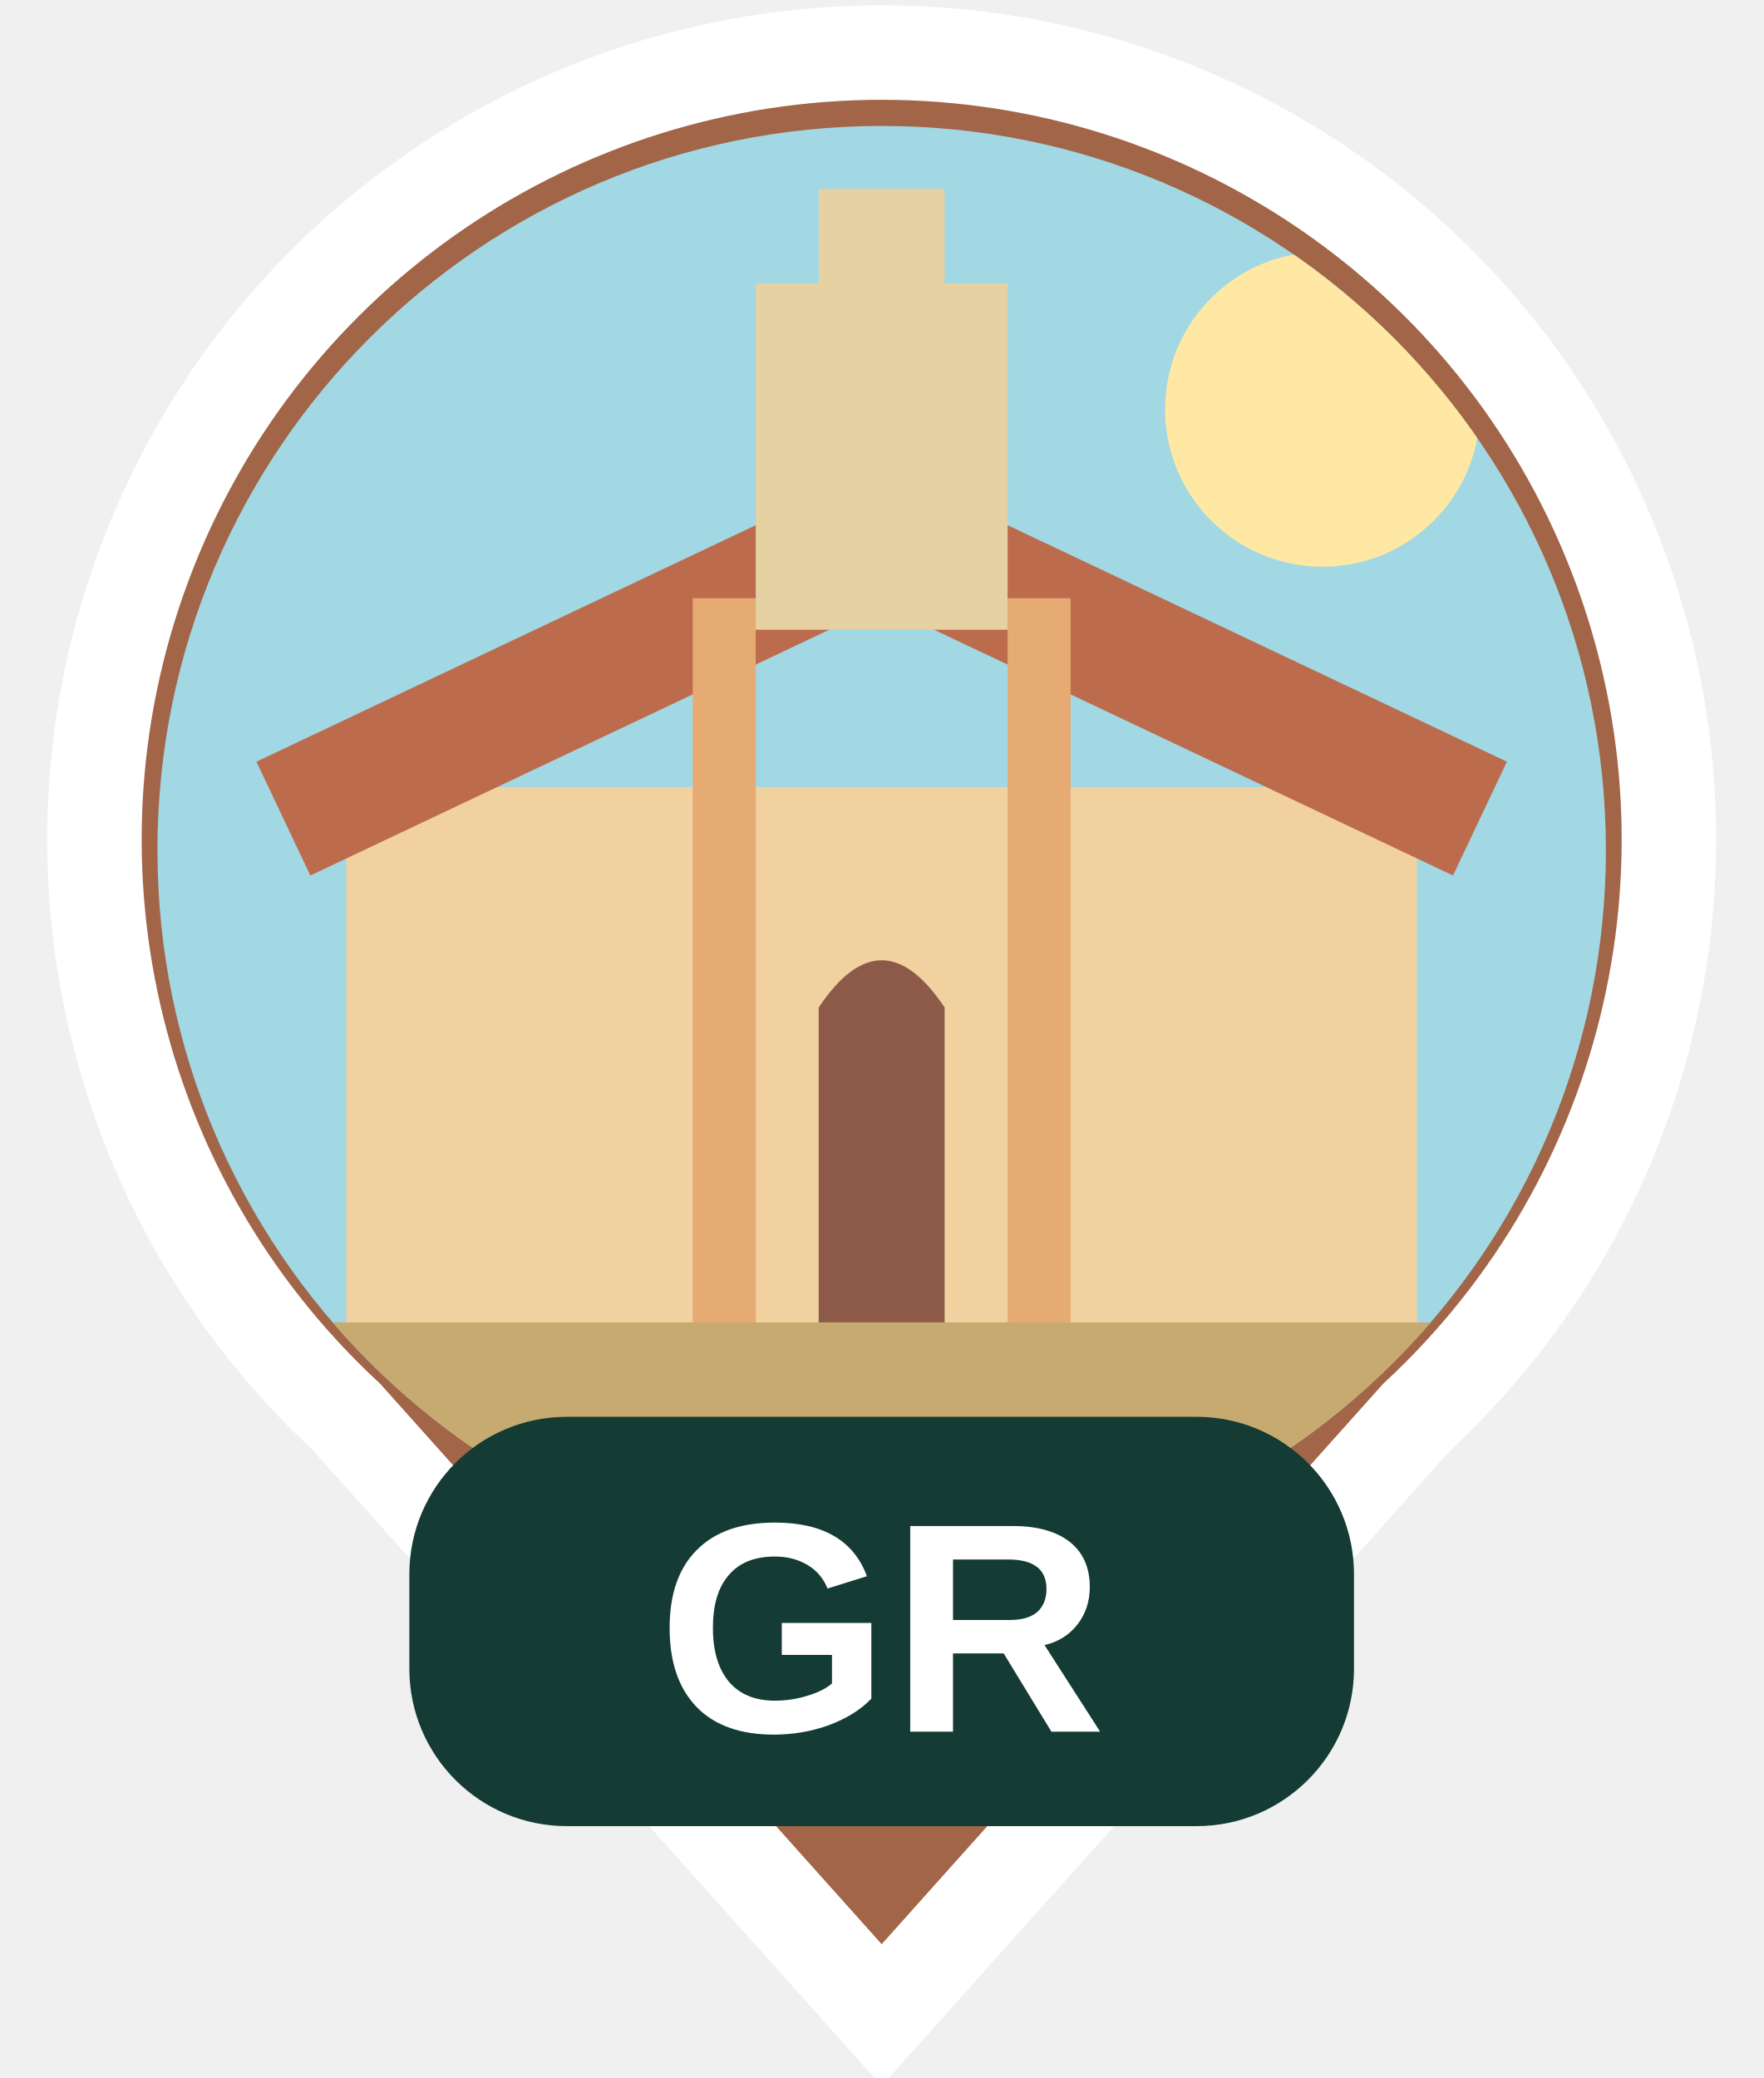
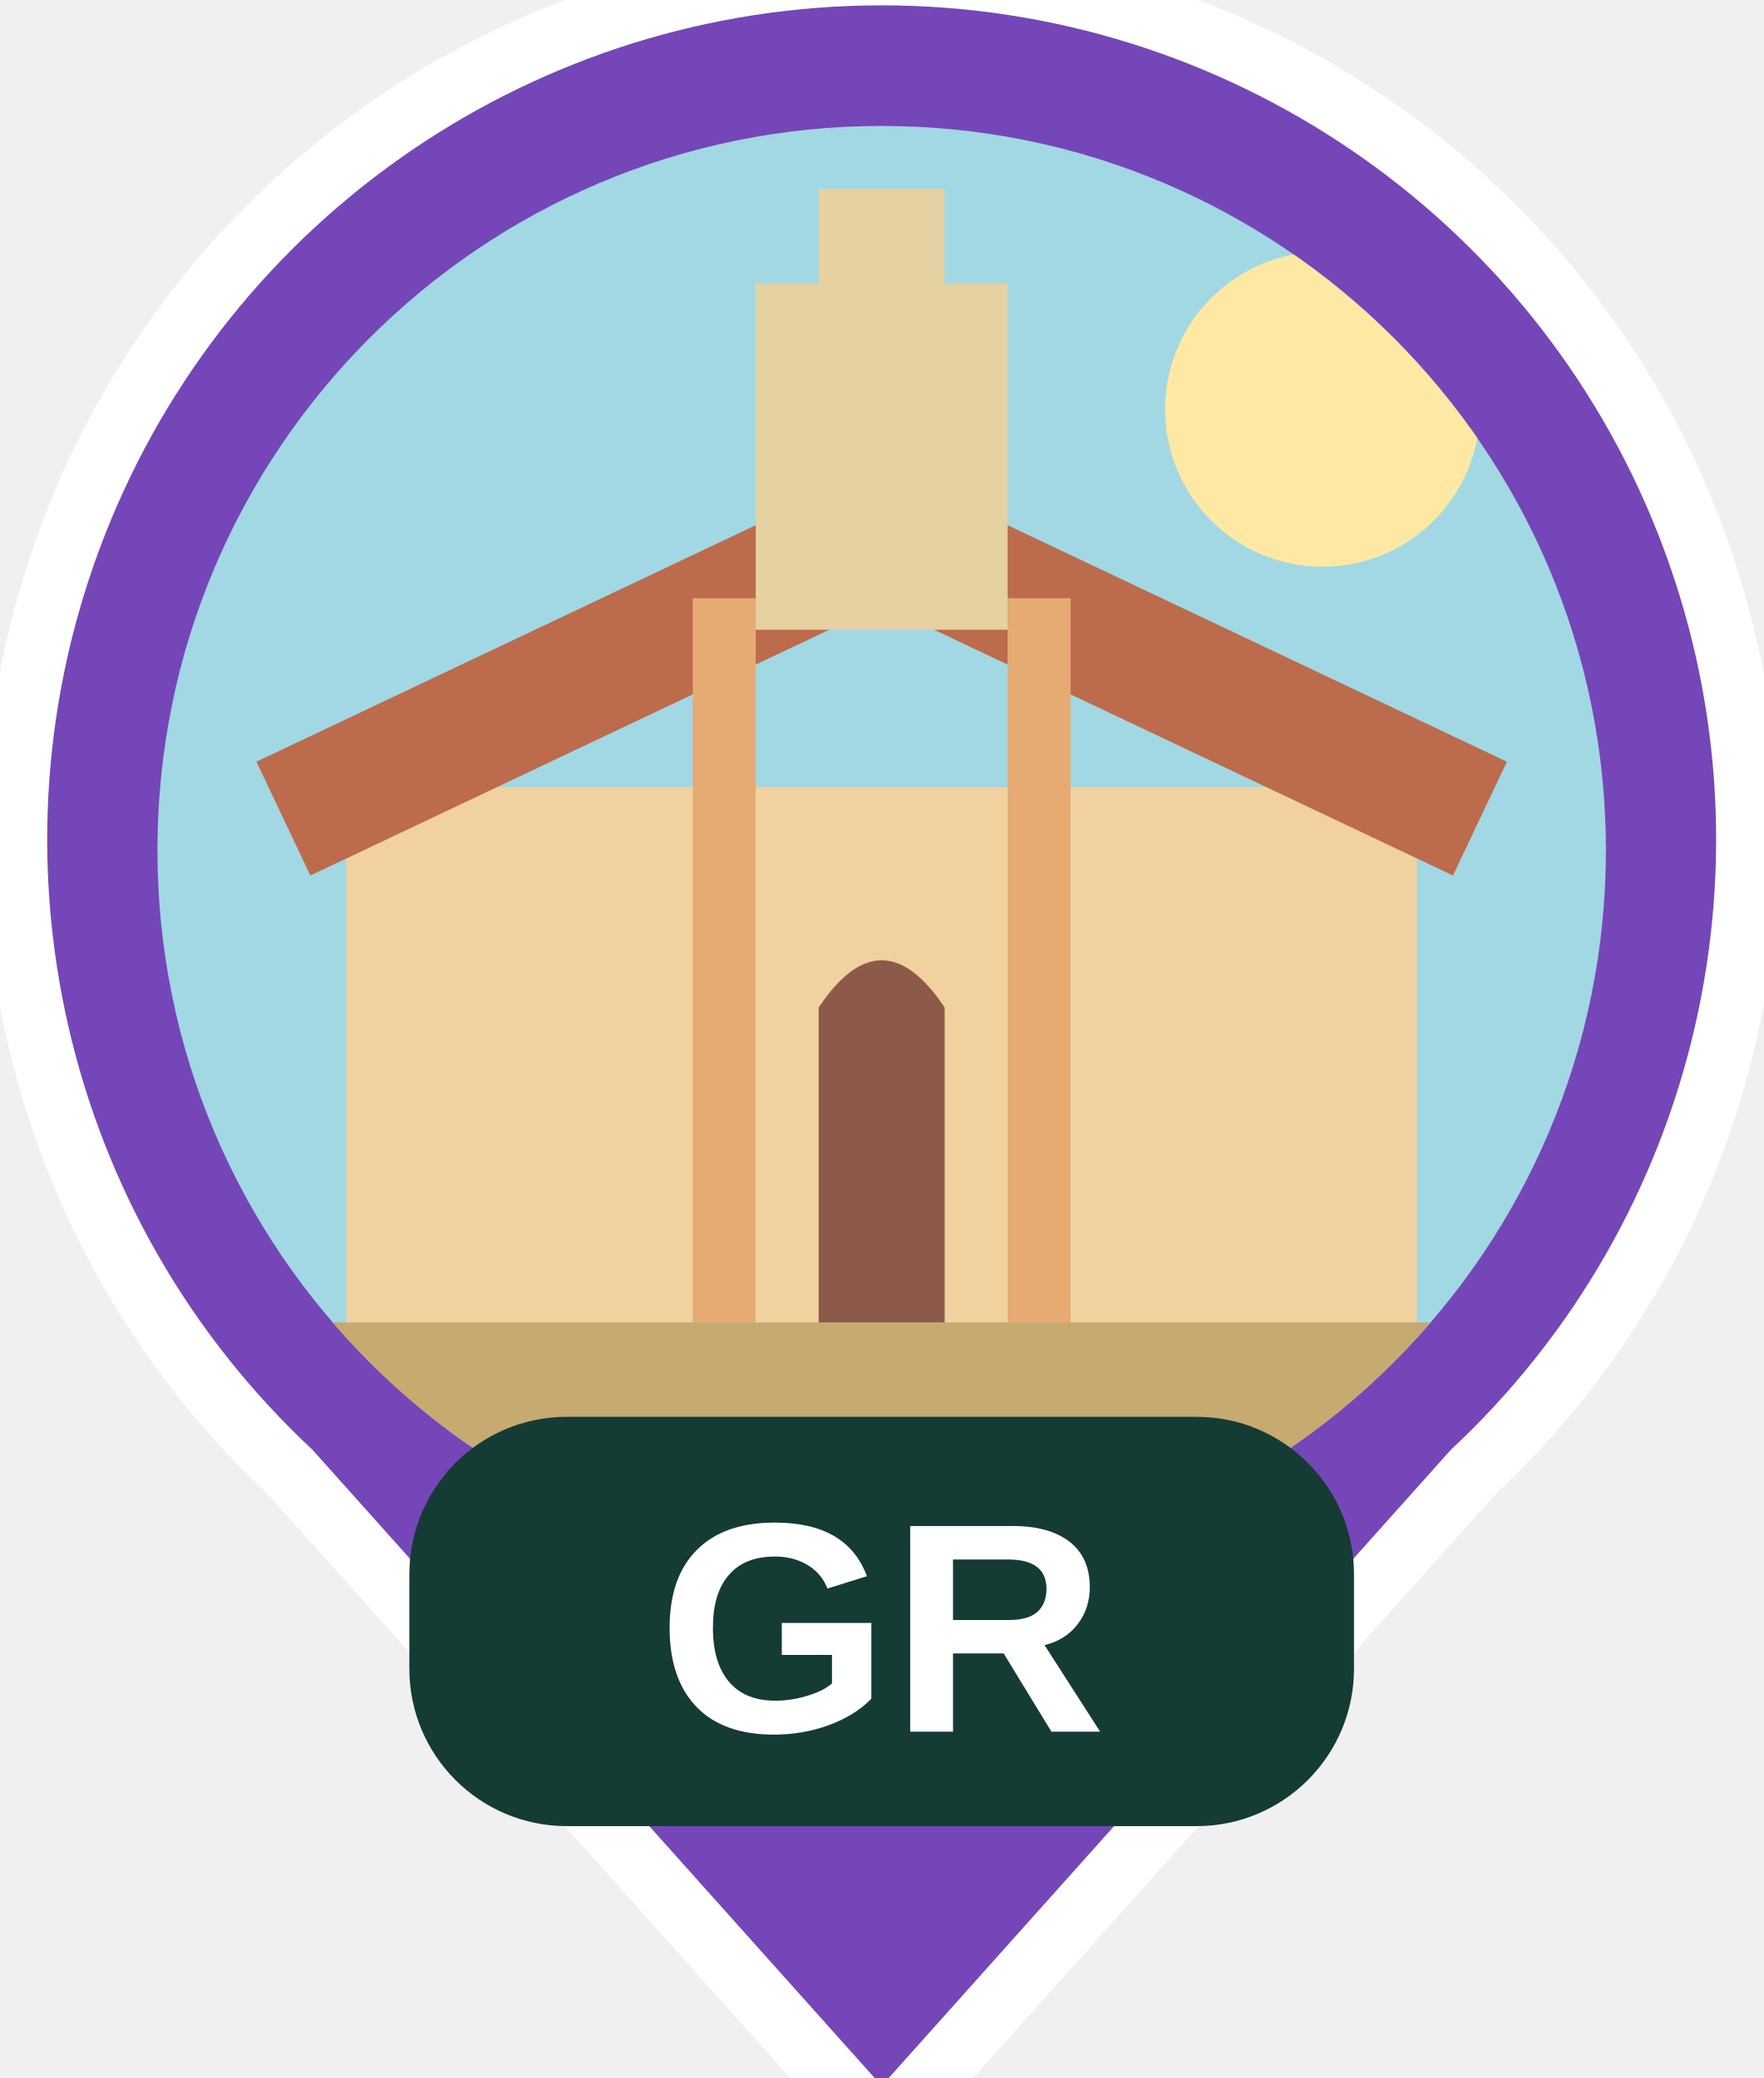
<svg xmlns="http://www.w3.org/2000/svg" viewBox="0 0 56 66">
  <defs>
    <clipPath id="scene">
      <circle cx="28" cy="27" r="23" />
    </clipPath>
  </defs>
-   <path d="M28 64 11 45A25 25 0 1 1 45 45Z" fill="#a26548" stroke="white" stroke-width="3" />
+   <path d="M28 64 11 45A25 25 0 1 1 45 45Z" fill="#a26548" stroke="white" stroke-width="7" />
+   <path d="M28 64 11 45A25 25 0 1 1 45 45Z" fill="#7546b8" stroke="#7546b8" stroke-width="3" />
  <g clip-path="url(#scene)">
    <circle cx="28" cy="27" r="23" fill="#a1d8e3" />
    <circle cx="42" cy="13" r="5" fill="#ffe8a3" />
    <path d="M0 42h56v9H0Z" fill="#c6aa70" />
    <path d="M11 42V25h34v17" fill="#f1d19f" />
    <path d="M9 26 28 17l19 9" stroke="#bd6b4d" stroke-width="4" fill="none" />
    <path d="M23 42V19m10 23V19" stroke="#e5ab73" stroke-width="2" />
    <path d="M24 20V9h8v11m-6-11V6h4v3" fill="#e5d1a2" />
    <path d="M26 42V32q2-3 4 0v10" fill="#8d5a49" />
  </g>
  <rect x="13" y="45" width="30" height="13" rx="5" fill="#153b35" />
  <text x="28" y="55" text-anchor="middle" font-family="Arial,sans-serif" font-size="9.5" font-weight="bold" fill="white">GR</text>
</svg>
